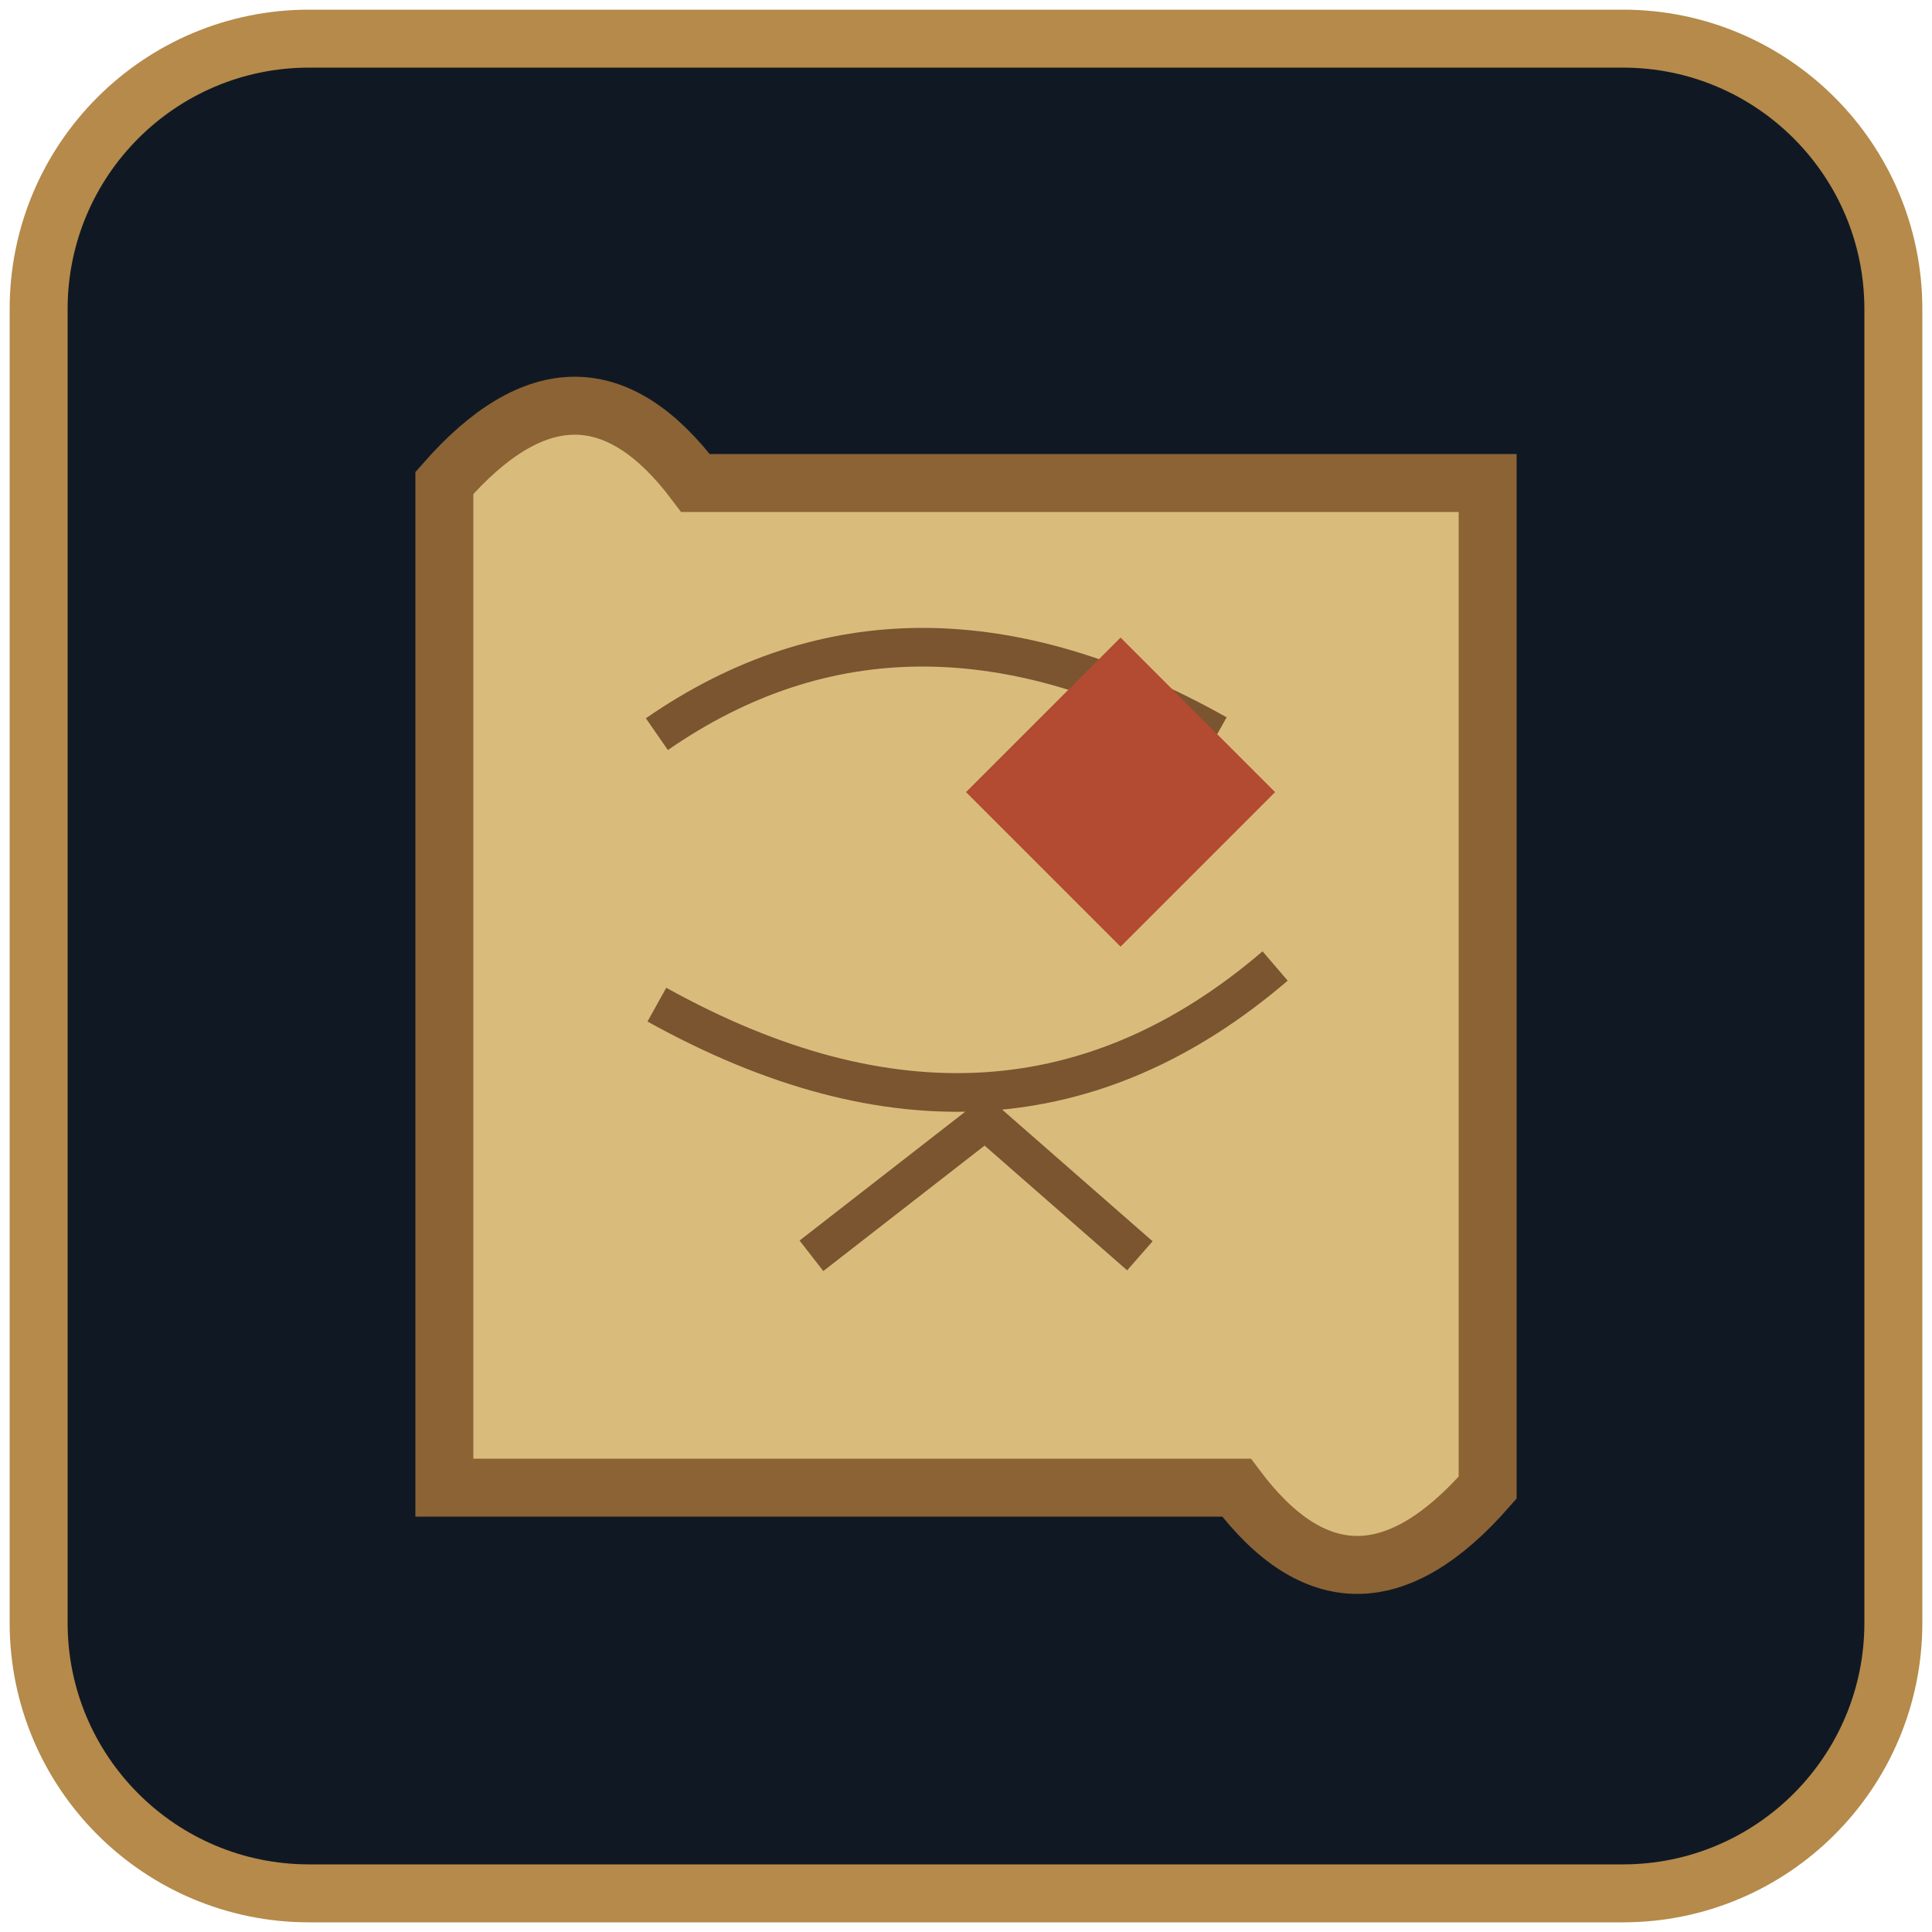
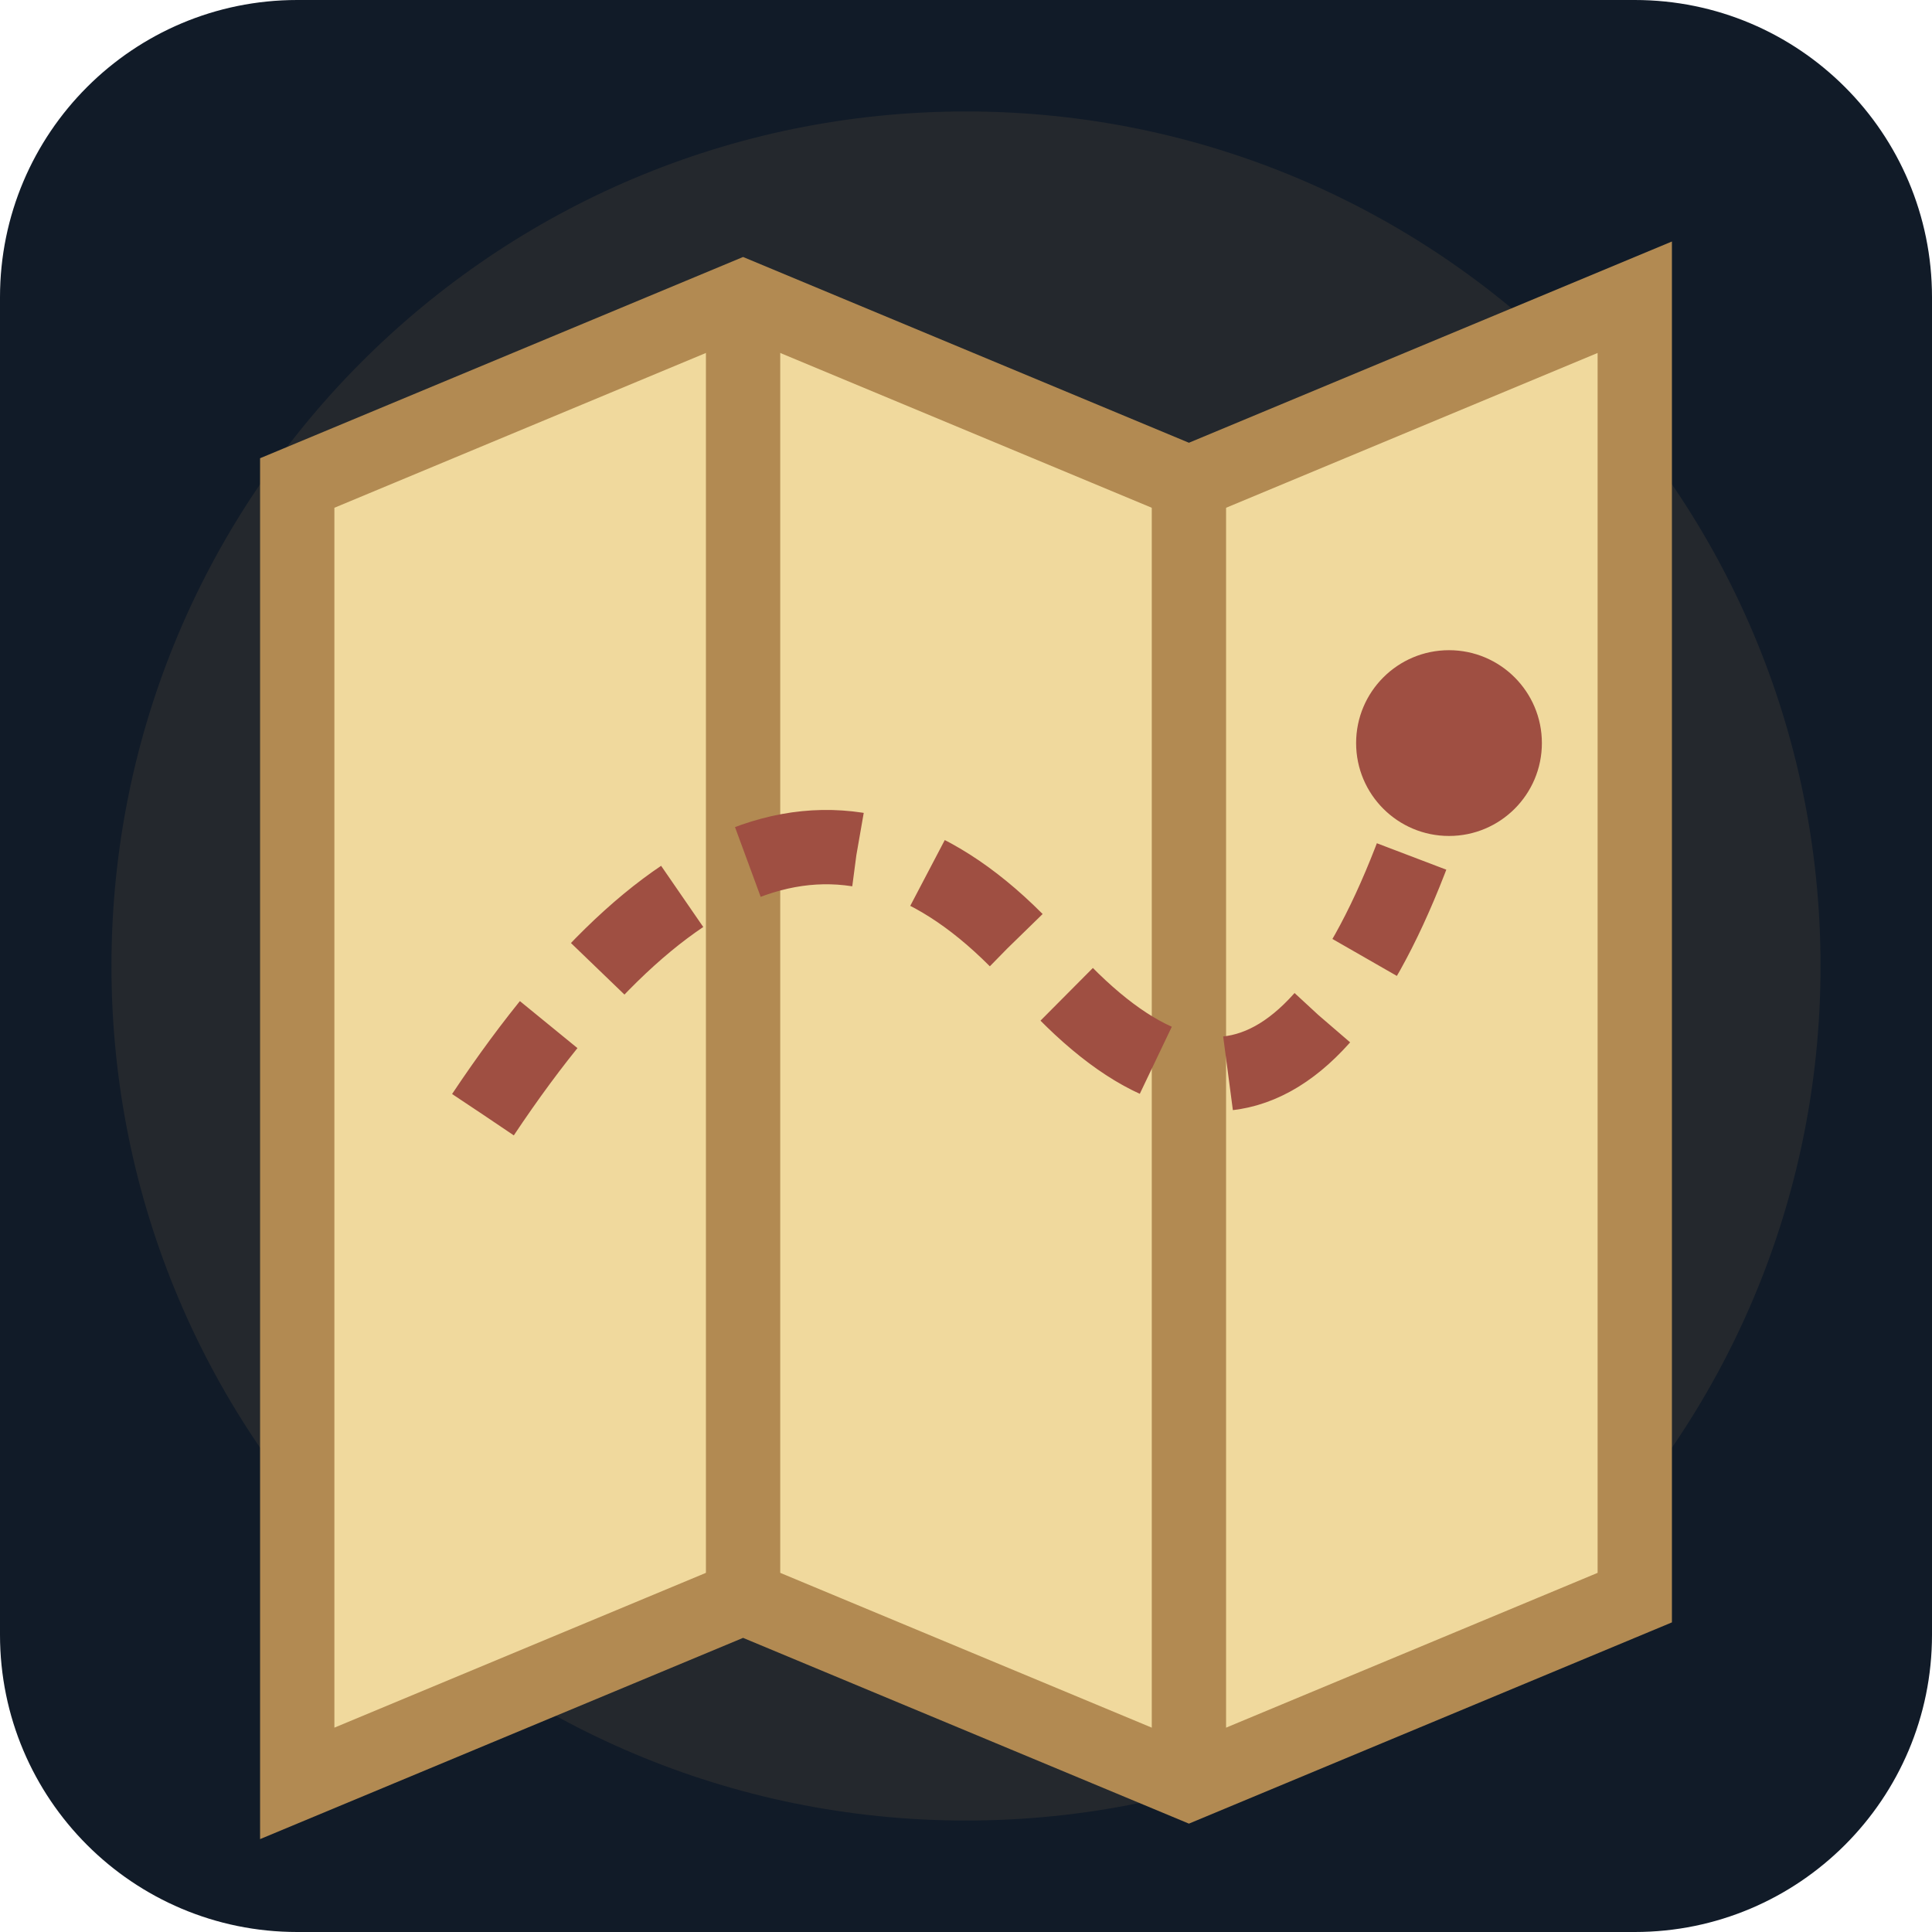
- <svg xmlns="http://www.w3.org/2000/svg" viewBox="0 0 100 100">
-   <defs>
-     <filter id="g">
-       <feGaussianBlur stdDeviation="1.4" />
-     </filter>
-   </defs>
-   <rect x="2" y="2" width="96" height="96" rx="14" fill="#101923" stroke="#b58a4a" stroke-width="3" />
-   <path d="M23 25q7-8 13 0h41v52q-7 8-13 0H23Z" fill="#d9bc7b" stroke="#8c6335" stroke-width="3" />
-   <path d="M34 38q13-9 29 0M34 52q18 10 32-2M42 65l9-7 8 7" fill="none" stroke="#7b5430" stroke-width="2" />
-   <path d="M58 33l8 8-8 8-8-8Z" fill="#b34a32" />
+ <svg xmlns="http://www.w3.org/2000/svg" viewBox="0 0 52 52" role="img" aria-labelledby="t">
+   <rect width="52" height="52" rx="8" fill="#111b28" />
+   <circle cx="26" cy="26" r="23" fill="#b28a52" opacity=".12" />
+   <path d="M8 13l12-5 12 5 12-5v35l-12 5-12-5-12 5z" fill="#f0d99d" stroke="#b28a52" stroke-width="2" />
+   <path d="M20 8v35M32 13v35" stroke="#b28a52" stroke-width="2" />
+   <path d="M13 30q8-12 15-4t11-6" fill="none" stroke="#9f4f42" stroke-width="2" stroke-dasharray="3 2" />
+   <circle cx="39" cy="20" r="2.5" fill="#9f4f42" />
</svg>
